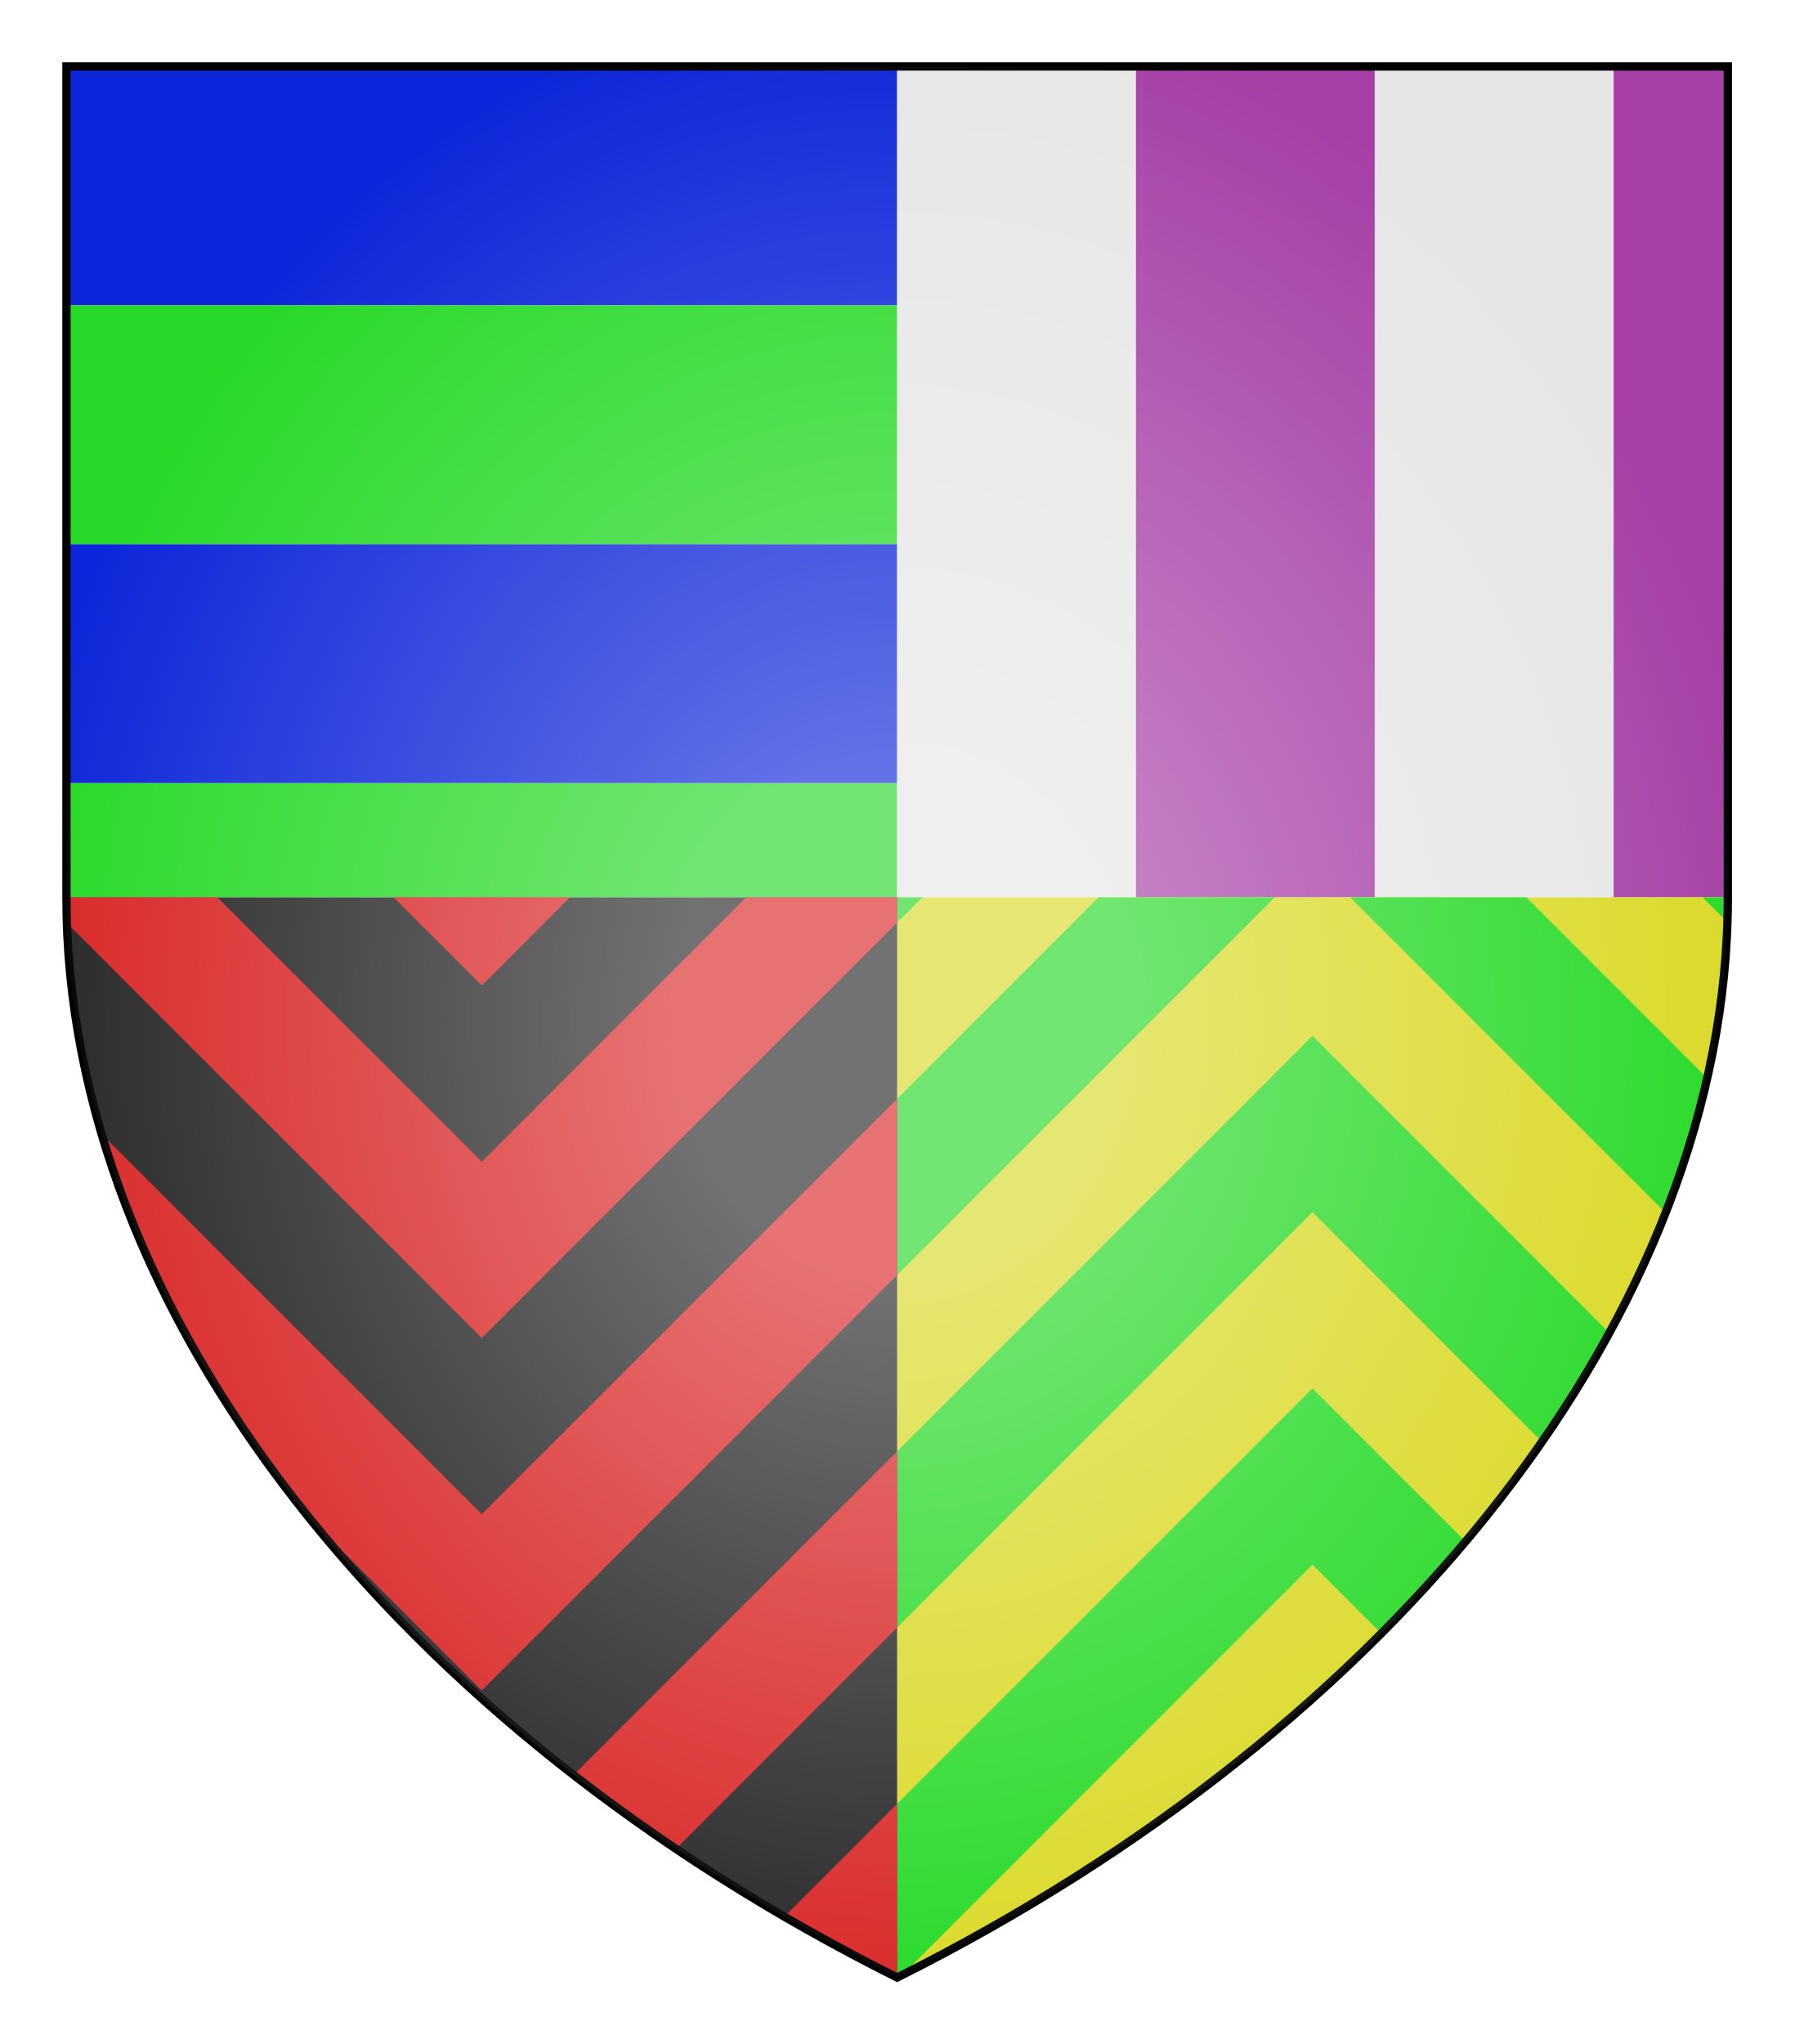
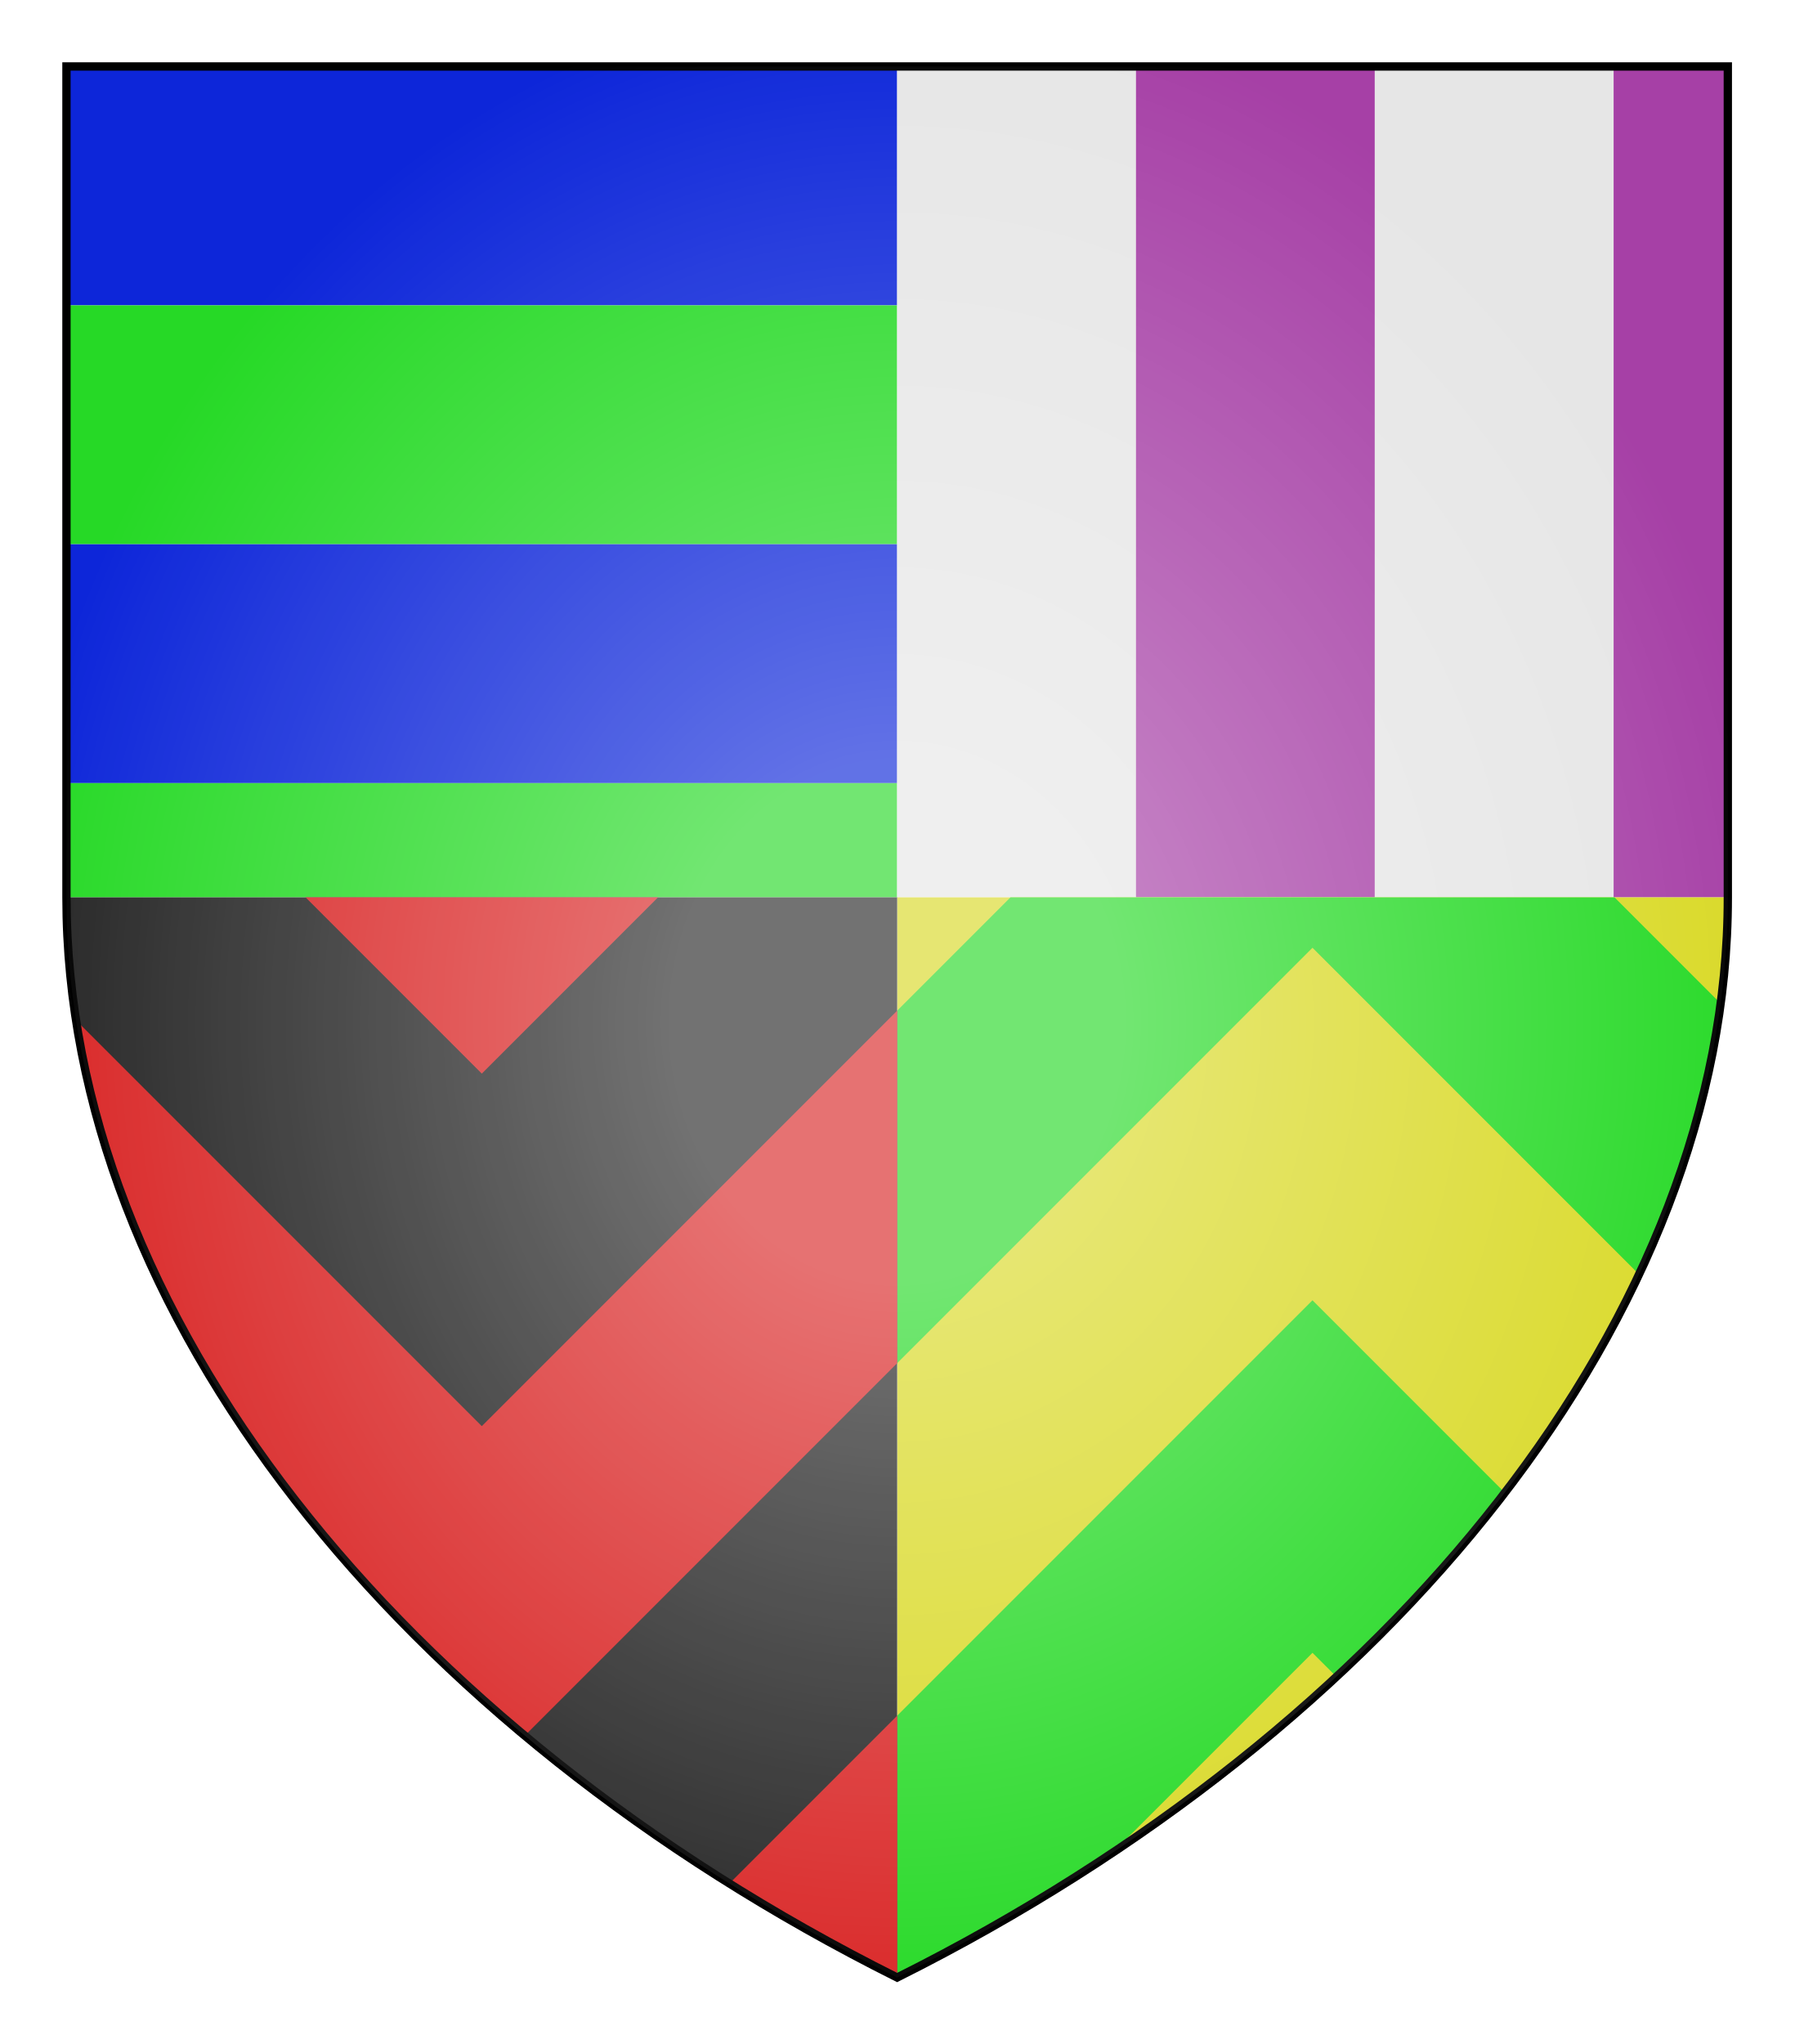
<svg xmlns="http://www.w3.org/2000/svg" height="246.0" width="216.0">
  <defs>
    <clipPath id="contour">
      <path d="M 8.0,8.0 L 208.0,8.0 L 208.0,108.0 C 208.0,158.0 168.0,208.0 108.0,238.0 C 48.0,208.0 8.0,158.0 8.0,108.0 L 8.0,8.0 Z" />
    </clipPath>
    <radialGradient id="lighting">
      <stop offset="25%" stop-color="white" stop-opacity="35%" />
      <stop offset="100%" stop-color="white" stop-opacity="0%" />
    </radialGradient>
  </defs>
  <g transform="translate(8.0,8.0)">
    <path d="M 0.0,0.0 L 0.0,28.75 L 100.0,28.75 L 100.0,0.0 L 0.0,0.0 Z" style="fill: rgb(13, 38, 217); stroke-width: 1px; stroke: none;" />
    <path d="M 0.0,28.75 L 0.0,57.5 L 100.0,57.5 L 100.0,28.75 L 0.0,28.75 Z" style="fill: rgb(38, 217, 38); stroke-width: 1px; stroke: none;" />
    <path d="M 0.0,57.5 L 0.0,86.25 L 100.0,86.25 L 100.0,57.5 L 0.0,57.5 Z" style="fill: rgb(13, 38, 217); stroke-width: 1px; stroke: none;" />
    <path d="M 0.0,86.25 L 0.0,100.0 L 100.0,100.0 L 100.0,86.25 L 0.0,86.25 Z" style="fill: rgb(38, 217, 38); stroke-width: 1px; stroke: none;" />
    <path d="M 100.0,0.0 L 100.0,100.0 L 128.75,100.0 L 128.75,0.0 L 100.0,0.0 Z" style="fill: rgb(230, 230, 230); stroke-width: 1px; stroke: none;" />
    <path d="M 128.75,0.0 L 128.75,100.0 L 157.5,100.0 L 157.5,0.0 L 128.75,0.0 Z" style="fill: rgb(166, 64, 166); stroke-width: 1px; stroke: none;" />
    <path d="M 157.5,0.0 L 157.5,100.0 L 186.25,100.0 L 186.25,0.0 L 157.5,0.0 Z" style="fill: rgb(230, 230, 230); stroke-width: 1px; stroke: none;" />
    <path d="M 186.25,0.0 L 186.25,100.0 L 200.0,100.0 L 200.0,0.0 L 186.25,0.0 Z" style="fill: rgb(166, 64, 166); stroke-width: 1px; stroke: none;" />
    <path d="M 100.0,100.0 L 100.0,230.0 C 160.0,200.0 200.0,150.0 200.0,100.0 L 100.0,100.0 Z" style="fill: rgb(217, 217, 38); stroke-width: 1px; stroke: none;" />
-     <path d="M 196.967,100.0 L 199.953,102.986 L 199.953,102.986 C 199.984,101.991 200.0,100.995 200.0,100.0 L 196.967,100.0 Z" style="fill: rgb(38, 217, 38); stroke-width: 1px; stroke: none;" />
-     <path d="M 100.0,100.0 L 100.0,103.033 L 103.033,100.0 L 196.967,100.0 Z" style="fill: rgb(38, 217, 38); stroke-width: 1px; stroke: none;" />
-     <path d="M 154.541,100.0 L 192.509,137.968 L 192.509,137.968 C 194.609,132.621 196.288,127.211 197.52,121.767 L 197.52,121.767 L 175.754,100.0 L 154.541,100.0 Z" style="fill: rgb(38, 217, 38); stroke-width: 1px; stroke: none;" />
-     <path d="M 124.246,100.0 L 100.0,124.246 L 100.0,145.459 L 145.459,100.0 L 154.541,100.0 Z" style="fill: rgb(38, 217, 38); stroke-width: 1px; stroke: none;" />
-     <path d="M 150.0,116.673 L 100.0,166.673 L 100.0,187.886 L 150.0,137.886 L 177.633,165.519 L 177.633,165.519 C 180.612,161.223 183.32,156.849 185.74,152.413 L 185.74,152.413 L 150.0,116.673 L 150.0,116.673 Z" style="fill: rgb(38, 217, 38); stroke-width: 1px; stroke: none;" />
-     <path d="M 150.0,159.099 L 100.0,209.099 L 100.0,230.0 C 100.209,229.895 100.418,229.791 100.627,229.686 L 100.627,229.686 L 150.0,180.312 L 158.281,188.593 L 158.281,188.593 C 161.868,184.991 165.255,181.299 168.429,177.528 L 168.429,177.528 L 150.0,159.099 L 150.0,159.099 Z" style="fill: rgb(38, 217, 38); stroke-width: 1px; stroke: none;" />
+     <path d="M 113.64,100.0 L 100.0,113.64 L 100.0,156.066 L 150.0,106.066 L 189.312,145.379 L 189.312,145.379 C 194.316,134.74 197.664,123.801 199.14,112.779 L 199.14,112.779 L 186.36,100.0 L 113.64,100.0 Z" style="fill: rgb(38, 217, 38); stroke-width: 1px; stroke: none;" />
+     <path d="M 150.0,148.492 L 100.0,198.492 L 100.0,230.0 C 109.133,225.434 117.802,220.404 125.937,214.981 L 125.937,214.981 L 150.0,190.919 L 152.885,193.803 L 152.885,193.803 C 160.454,186.773 167.245,179.355 173.157,171.649 L 173.157,171.649 L 150.0,148.492 L 150.0,148.492 Z" style="fill: rgb(38, 217, 38); stroke-width: 1px; stroke: none;" />
    <path d="M 0.0,100.0 C 0.0,150.0 40.0,200.0 100.0,230.0 L 100.0,100.0 L 0.0,100.0 Z" style="fill: rgb(38, 38, 38); stroke-width: 1px; stroke: none;" />
-     <path d="M 39.393,100.0 L 50.0,110.607 L 60.607,100.0 L 39.393,100.0 Z" style="fill: rgb(217, 38, 38); stroke-width: 1px; stroke: none;" />
-     <path d="M 0.0,100.0 C 0.0,101.028 0.017,102.056 0.051,103.084 L 0.051,103.084 L 50.0,153.033 L 100.0,103.033 L 100.0,100.0 L 81.82,100.0 L 50.0,131.82 L 18.18,100.0 L 0.0,100.0 Z" style="fill: rgb(217, 38, 38); stroke-width: 1px; stroke: none;" />
-     <path d="M 100.0,124.246 L 50.0,174.246 L 4.227,128.474 L 4.227,128.474 C 8.96,144.519 17.529,160.159 29.245,174.704 L 29.245,174.704 L 50.0,195.459 L 100.0,145.459 L 100.0,124.246 L 100.0,124.246 Z" style="fill: rgb(217, 38, 38); stroke-width: 1px; stroke: none;" />
-     <path d="M 100.0,166.673 L 61.05,205.623 L 61.05,205.623 C 65.001,208.689 69.111,211.657 73.369,214.517 L 73.369,214.517 L 100.0,187.886 L 100.0,166.673 L 100.0,166.673 Z" style="fill: rgb(217, 38, 38); stroke-width: 1px; stroke: none;" />
-     <path d="M 100.0,209.099 L 86.423,222.676 L 86.423,222.676 C 90.822,225.231 95.351,227.676 100.0,230.0 L 100.0,209.099 L 100.0,209.099 Z" style="fill: rgb(217, 38, 38); stroke-width: 1px; stroke: none;" />
+     <path d="M 28.787,100.0 L 50.0,121.213 L 71.213,100.0 L 28.787,100.0 Z" style="fill: rgb(217, 38, 38); stroke-width: 1px; stroke: none;" />
+     <path d="M 100.0,113.64 L 50.0,163.64 L 1.15,114.79 L 1.15,114.79 C 5.96,145.883 25.589,176.206 55.172,200.894 L 55.172,200.894 L 100.0,156.066 L 100.0,113.64 L 100.0,113.64 Z" style="fill: rgb(217, 38, 38); stroke-width: 1px; stroke: none;" />
+     <path d="M 100.0,198.492 L 79.805,218.688 L 79.805,218.688 C 86.242,222.711 92.984,226.492 100.0,230.0 L 100.0,198.492 L 100.0,198.492 Z" style="fill: rgb(217, 38, 38); stroke-width: 1px; stroke: none;" />
    <path d="M 0.0,0.0 L 200.0,0.0 L 200.0,100.0 C 200.0,150.0 160.0,200.0 100.0,230.0 C 40.0,200.0 0.0,150.0 0.0,100.0 L 0.0,0.0 Z" style="fill: none; stroke-width: 1px; stroke: rgb(0, 0, 0);" />
  </g>
  <rect clip-path="url(#contour)" fill="url(#lighting)" height="246.0" width="216.0" x="0.0" y="0.0" />
</svg>
